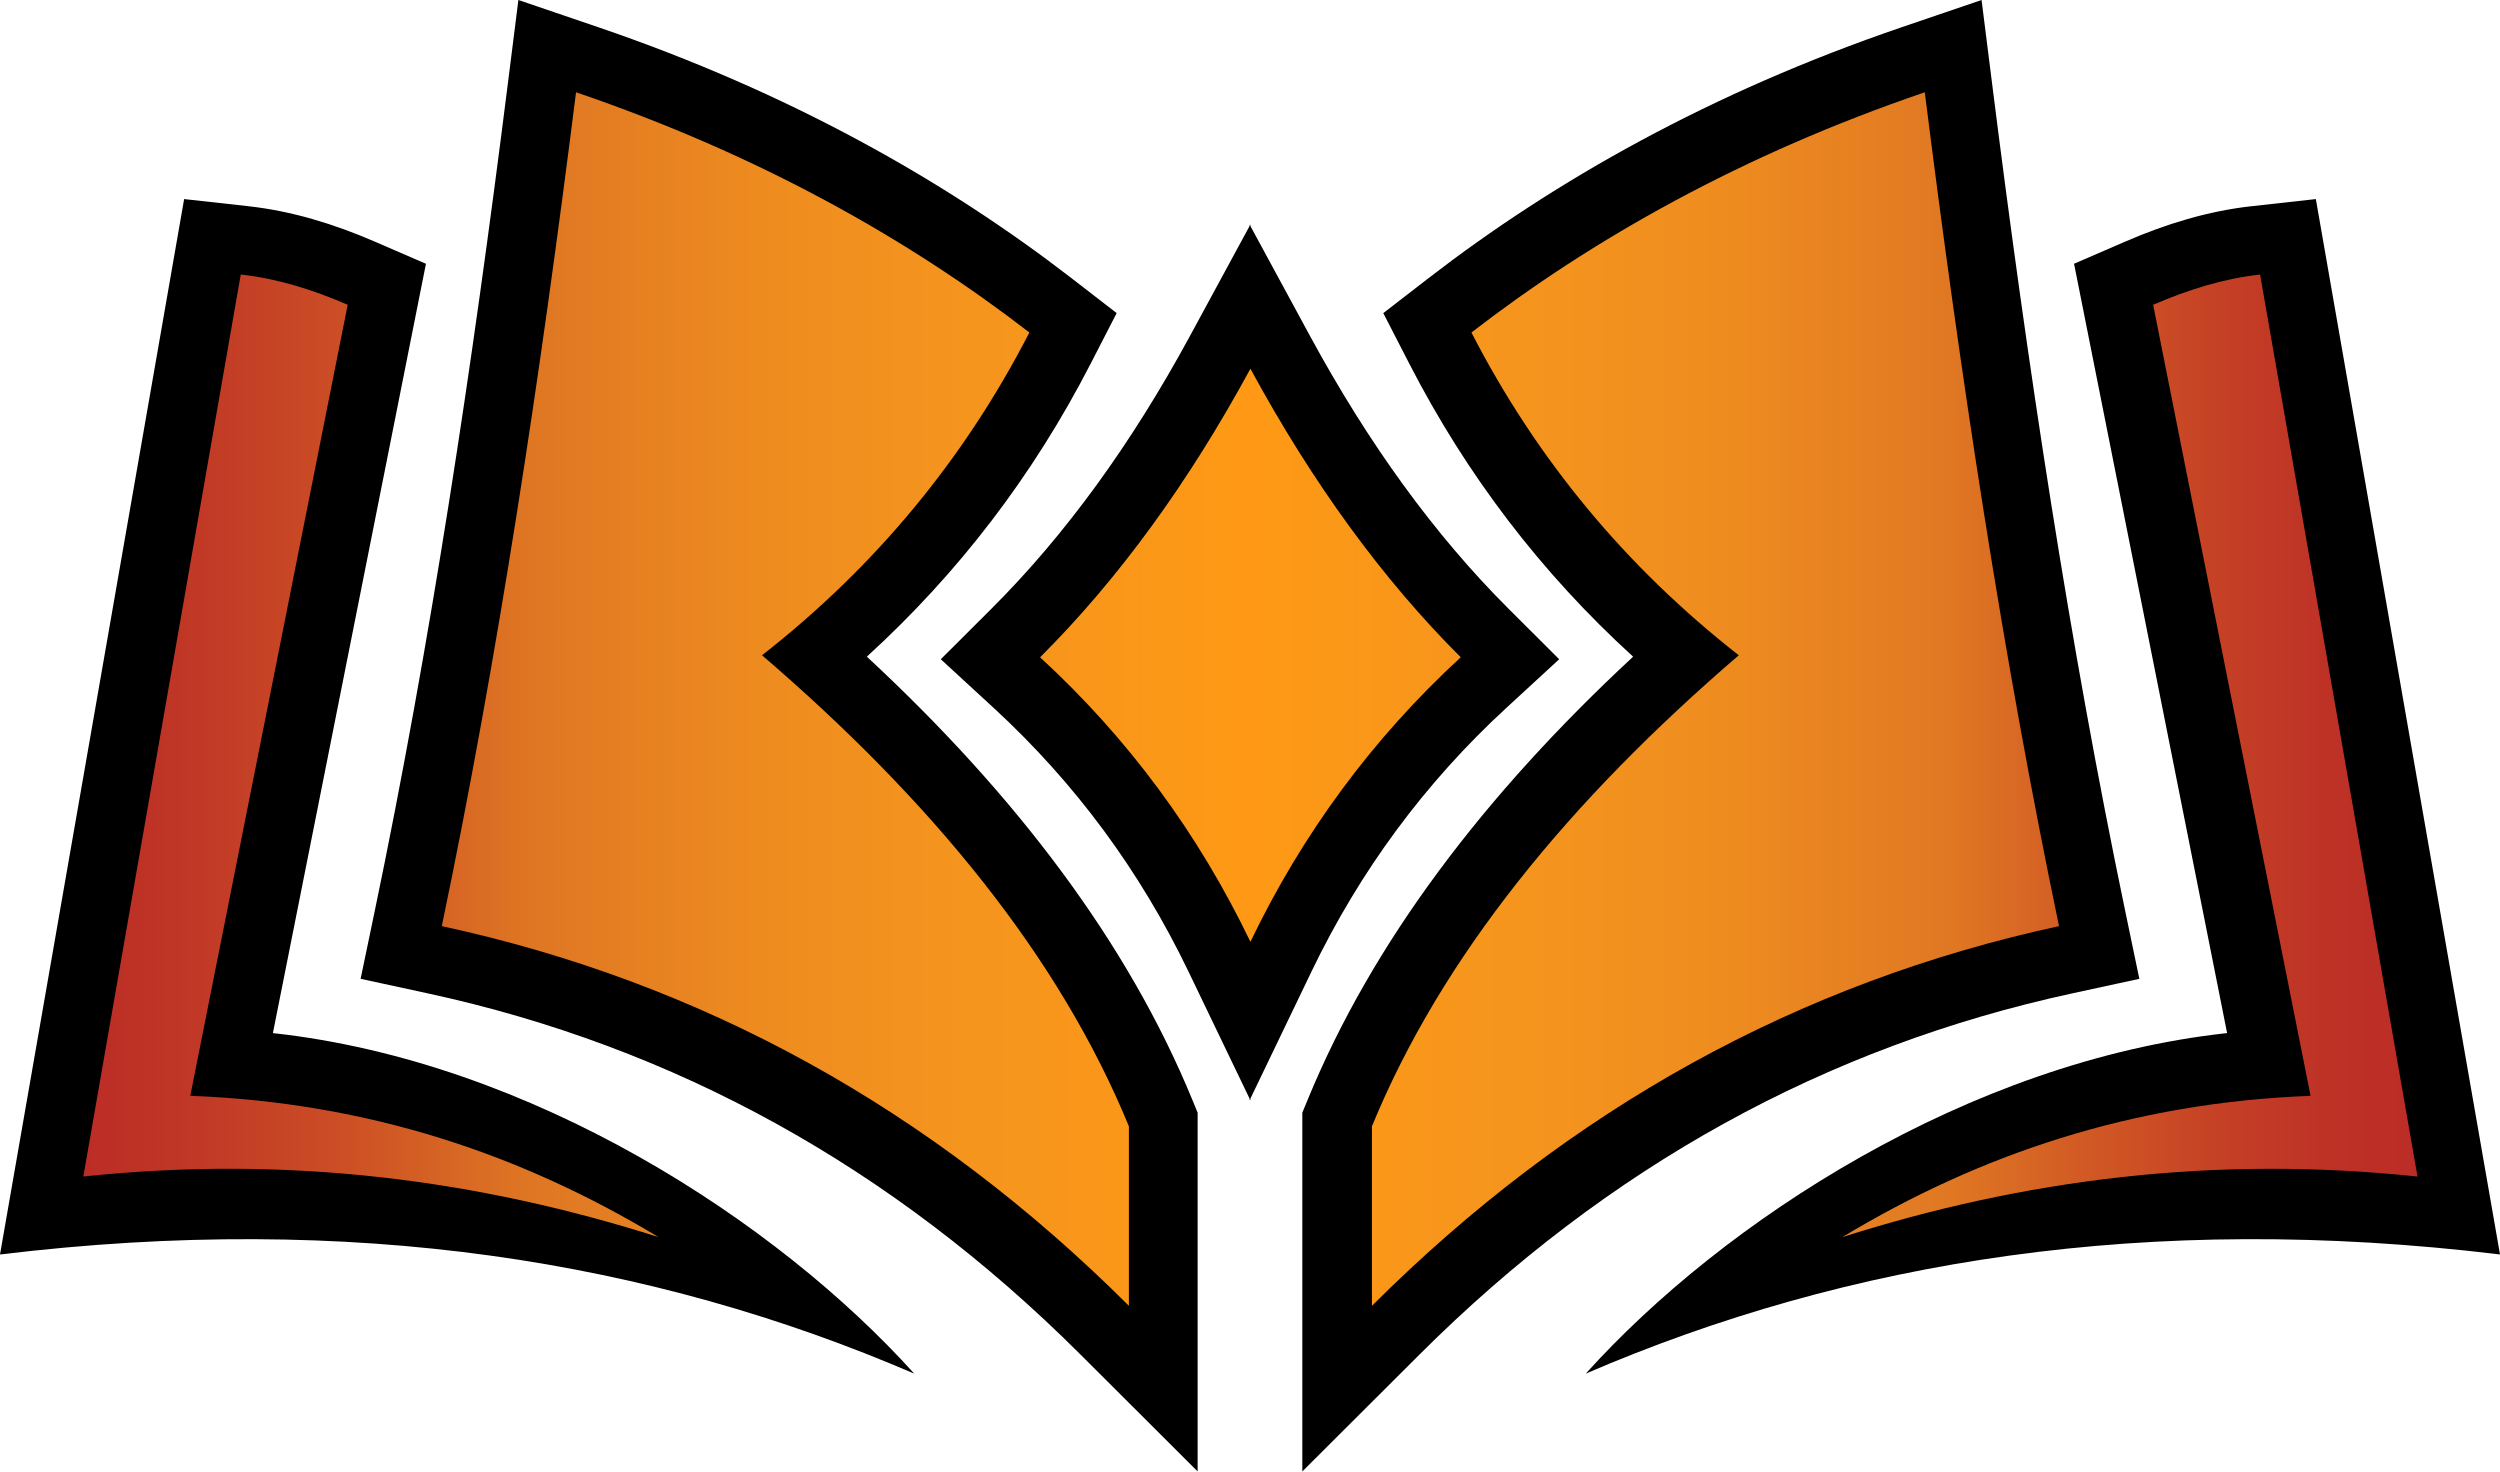
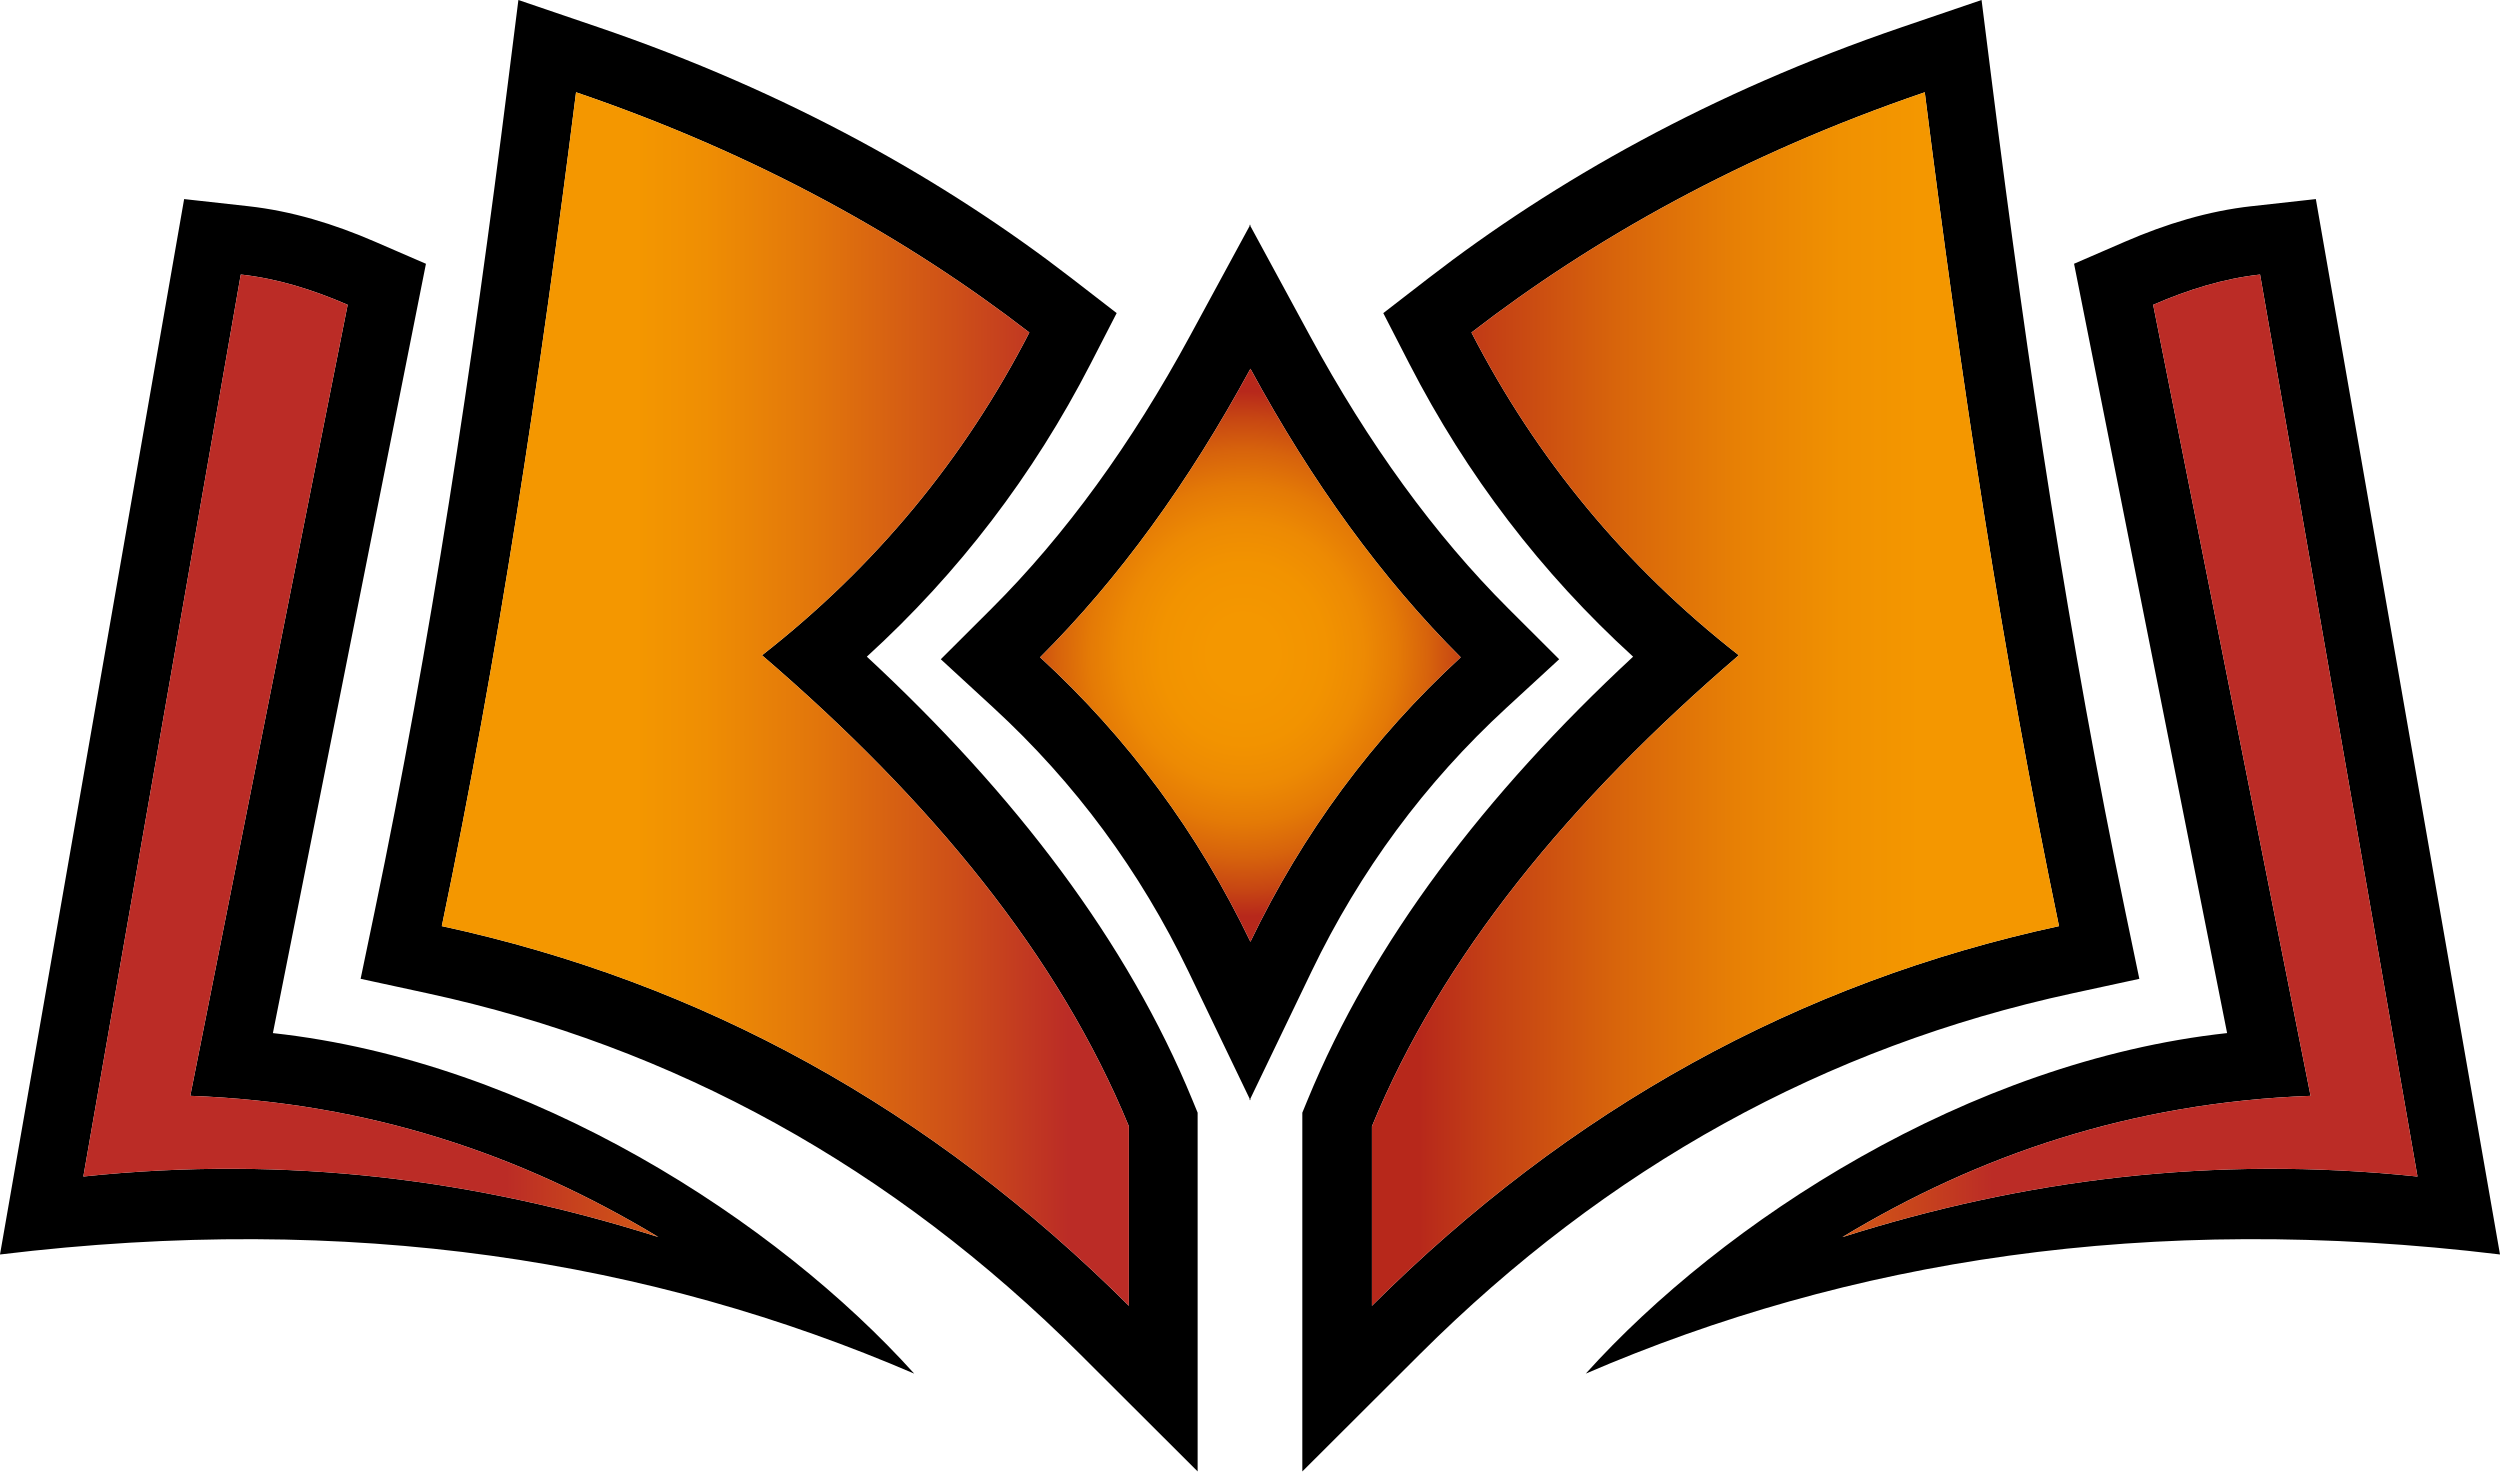
- <svg xmlns="http://www.w3.org/2000/svg" id="Layer_2" data-name="Layer 2" viewBox="0 0 1080.36 635.88" version="1.1" width="1080.36" height="635.88">
-   <defs id="defs16">
-     <style id="style1">
-       .cls-1, .cls-2 {
-         fill-rule: evenodd;
-         stroke-width: 0px;
-       }
- 
-       .cls-2 {
-         fill: url(#linear-gradient);
-       }
-     </style>
-     <linearGradient id="linear-gradient" x1="-419.63" y1="859.88" x2="-418.63" y2="859.88" gradientTransform="matrix(1008.69,0,0,-524.42,423311.13,451238.69)" gradientUnits="userSpaceOnUse">
-       <stop offset="0" stop-color="#bb2c26" id="stop1" />
-       <stop offset=".04" stop-color="#bf3526" id="stop2" />
-       <stop offset=".11" stop-color="#cb4d25" id="stop3" />
-       <stop offset=".19" stop-color="#de7523" id="stop4" />
-       <stop offset=".21" stop-color="#e17a23" id="stop5" />
-       <stop offset=".29" stop-color="#ee8b1f" id="stop6" />
-       <stop offset=".38" stop-color="#f5951e" id="stop7" />
-       <stop offset=".5" stop-color="#ff9915" id="stop8" />
-       <stop offset=".62" stop-color="#f5951e" id="stop9" />
-       <stop offset=".71" stop-color="#ee8b1f" id="stop10" />
-       <stop offset=".79" stop-color="#e17a23" id="stop11" />
-       <stop offset=".8" stop-color="#e07823" id="stop12" />
-       <stop offset=".85" stop-color="#d35d24" id="stop13" />
-       <stop offset=".91" stop-color="#c64225" id="stop14" />
-       <stop offset=".96" stop-color="#be3226" id="stop15" />
-       <stop offset="1" stop-color="#bb2c26" id="stop16" />
+ <svg xmlns="http://www.w3.org/2000/svg" id="Layer_2" width="1080.36" height="635.88" viewBox="0 0 1080.36 635.88">
+   <defs>
+     <style>.cls-1{fill:url(#linear-gradient-3);}.cls-1,.cls-2,.cls-3,.cls-4{fill-rule:evenodd;}.cls-2{fill:url(#linear-gradient-2);}.cls-3{fill:url(#radial-gradient);}.cls-4{fill:url(#linear-gradient);}</style>
+     <radialGradient id="radial-gradient" cx="537.249" cy="282.498" fx="537.249" fy="282.498" r="120.209" gradientTransform="translate(0 -27.52223) scale(1 1.09742)" gradientUnits="userSpaceOnUse">
+       <stop offset=".116" stop-color="#f49700" />
+       <stop offset=".297" stop-color="#f29300" />
+       <stop offset=".433" stop-color="#ed8a03" />
+       <stop offset=".554" stop-color="#e47a06" />
+       <stop offset=".667" stop-color="#d7630c" />
+       <stop offset=".773" stop-color="#c74613" />
+       <stop offset=".86" stop-color="#b7281b" />
+     </radialGradient>
+     <linearGradient id="linear-gradient" x1="190.483" y1="302.09" x2="487.403" y2="302.09" gradientUnits="userSpaceOnUse">
+       <stop offset=".284" stop-color="#f49700" />
+       <stop offset=".385" stop-color="#ef8e03" />
+       <stop offset=".546" stop-color="#e2760b" />
+       <stop offset=".747" stop-color="#ce5018" />
+       <stop offset=".913" stop-color="#bb2c26" />
+     </linearGradient>
+     <linearGradient id="linear-gradient-2" x1="592.433" y1="302.09" x2="889.353" y2="302.09" gradientUnits="userSpaceOnUse">
+       <stop offset=".07" stop-color="#b7281b" />
+       <stop offset=".174" stop-color="#c44015" />
+       <stop offset=".359" stop-color="#d8650b" />
+       <stop offset=".532" stop-color="#e78005" />
+       <stop offset=".684" stop-color="#f09101" />
+       <stop offset=".8" stop-color="#f49700" />
+     </linearGradient>
+     <linearGradient id="linear-gradient-3" x1="38.26" y1="326.615" x2="1041.597" y2="326.615" gradientUnits="userSpaceOnUse">
+       <stop offset=".18" stop-color="#bb2c26" />
+       <stop offset=".21" stop-color="#c7421d" />
+       <stop offset=".259" stop-color="#d76113" />
+       <stop offset=".311" stop-color="#e3780a" />
+       <stop offset=".366" stop-color="#ec8904" />
+       <stop offset=".426" stop-color="#f29301" />
+       <stop offset=".5" stop-color="#f49700" />
+       <stop offset=".574" stop-color="#f29301" />
+       <stop offset=".634" stop-color="#ec8904" />
+       <stop offset=".689" stop-color="#e3780a" />
+       <stop offset=".741" stop-color="#d76113" />
+       <stop offset=".79" stop-color="#c7421d" />
+       <stop offset=".82" stop-color="#bb2c26" />
    </linearGradient>
  </defs>
-   <g id="Layer_1-2" data-name="Layer 1" transform="translate(-0.01)">
-     <g id="g17">
-       <path class="cls-1" d="M 540,474.74 513.61,419.86 C 492.68,376.36 464.64,338.34 429.37,305.88 L 406.57,284.89 428.51,263 c 31.99,-31.93 60.5,-71.29 85.75,-117.84 L 540,97.7 v -0.68 l 0.18,0.35 0.19,-0.35 v 0.68 l 25.74,47.46 c 25.25,46.55 53.76,85.91 85.75,117.84 l 21.94,21.89 -22.8,20.99 c -35.27,32.46 -63.31,70.48 -84.24,113.98 l -26.39,54.88 v 0.77 l -0.19,-0.38 -0.18,0.38 z M 258.54,11.76 c 82.44,28.12 149.99,66.34 204.47,108.42 l 19.56,15.12 -11.3,21.97 c -24.73,48.06 -56.92,90.25 -96.66,126.5 64.26,59.66 112.64,123.29 140.72,191.65 l 2.23,5.42 V 635.87 L 466.88,585.3 C 385.57,504.19 291.43,452.33 184.65,429.23 l -28.8,-6.24 6.01,-28.86 C 186.1,277.91 204.11,158.29 219.47,36.16 L 224.03,0 Z M 107.32,89.11 c 18.76,2.08 36.95,7.63 54.76,15.35 l 22,9.53 -66.14,332.46 C 229.8,458.65 335.88,527.89 395.09,593.61 281.64,544.75 152.21,523.67 0.01,542.12 L 79.58,86.03 107.31,89.11 Z M 821.83,11.76 856.33,0 l 4.56,36.17 c 15.36,122.14 33.37,241.75 57.61,357.97 l 6.01,28.86 -28.8,6.24 C 788.93,452.34 694.79,504.2 613.48,585.31 L 562.8,635.88 V 480.85 l 2.23,-5.42 c 28.08,-68.36 76.46,-131.99 140.72,-191.65 -39.76,-36.25 -71.93,-78.44 -96.66,-126.5 l -11.3,-21.97 19.56,-15.12 C 671.83,78.11 739.38,39.89 821.82,11.77 v 0 z m 151.23,77.35 27.73,-3.08 79.58,456.08 C 928.17,523.67 798.74,544.74 685.29,593.6 744.5,527.89 850.58,458.65 962.44,446.44 l -66.14,-332.46 22,-9.53 c 17.81,-7.72 36,-13.27 54.76,-15.35 v 0 z" id="path16" />
-       <path class="cls-2" d="m 540.37,406.99 c -22.57,-46.92 -52.84,-87.94 -90.89,-122.95 33.88,-33.82 64.15,-75.42 90.89,-124.7 26.74,49.28 57.01,90.89 90.89,124.7 -38.05,35.02 -68.32,76.03 -90.89,122.95 z M 248.95,39.88 c 78.98,26.93 143.71,63.49 195.9,103.81 -28.13,54.65 -66.58,101.2 -115.54,139.48 73.3,62.92 128.41,130.21 158.54,203.56 V 564.3 C 402.33,478.98 303.24,424.52 190.93,400.22 215.33,283.23 233.47,162.82 248.94,39.88 v 0 z m -144.9,78.75 c 15.84,1.75 31.16,6.55 46.21,13.08 L 82.24,473.55 c 77.4,2.9 143.51,25.58 202.31,61.04 C 206.8,509.86 124.63,499.05 36.02,508.43 Z M 831.79,39.88 C 847.26,162.82 865.4,283.23 889.8,400.22 777.49,424.52 678.41,478.98 592.88,564.3 V 486.73 C 623.01,413.39 678.13,346.09 751.42,283.17 702.46,244.89 664.01,198.34 635.88,143.69 688.07,103.37 752.8,66.81 831.78,39.88 v 0 z m 144.9,78.75 68.03,389.81 c -88.61,-9.38 -170.78,1.43 -248.53,26.16 58.8,-35.46 124.91,-58.14 202.31,-61.04 L 930.48,131.72 c 15.05,-6.53 30.37,-11.33 46.21,-13.08 v 0 z" id="path17" style="fill:url(#linear-gradient)" />
-     </g>
+   <g id="m">
+     <path d="M374.6,283.77c39.74-36.25,71.93-78.44,96.66-126.5l11.3-21.97-19.56-15.12c-54.48-42.08-122.03-80.3-204.47-108.42L224.02,0l-4.56,36.16c-15.36,122.13-33.37,241.75-57.61,357.97l-6.01,28.86,28.8,6.24c106.78,23.1,200.92,74.96,282.23,156.07l50.68,50.57v-155.03l-2.23-5.42c-28.08-68.36-76.46-131.99-140.72-191.65ZM487.84,564.3c-85.52-85.32-184.61-139.78-296.92-164.08,24.4-116.99,42.54-237.4,58.01-360.34h.01c78.98,26.93,143.71,63.49,195.9,103.81-28.13,54.65-66.58,101.2-115.54,139.48,73.3,62.92,128.41,130.21,158.54,203.56v77.57ZM650.99,305.88l22.8-20.99-21.94-21.89c-31.99-31.93-60.5-71.29-85.75-117.84l-25.74-47.46v-.68l-.19.35-.18-.35v.68l-25.74,47.46c-25.25,46.55-53.76,85.91-85.75,117.84l-21.94,21.89,22.8,20.99c35.27,32.46,63.31,70.48,84.24,113.98l26.39,54.88v.77l.18-.38.19.38v-.77l26.39-54.88c20.93-43.5,48.97-81.52,84.24-113.98ZM449.47,284.04c33.88-33.82,64.15-75.42,90.89-124.7,26.74,49.28,57.01,90.89,90.89,124.7-38.05,35.02-68.32,76.03-90.89,122.95-22.57-46.92-52.84-87.94-90.89-122.95ZM117.93,446.45L184.07,113.99l-22-9.53c-17.81-7.72-36-13.27-54.76-15.35h-.01l-27.73-3.08L0,542.12c152.2-18.45,281.63,2.63,395.08,51.49-59.21-65.72-165.29-134.96-277.15-147.16ZM36.01,508.43L104.04,118.63c15.84,1.75,31.16,6.55,46.21,13.08l-68.02,341.84c77.4,2.9,143.51,25.58,202.31,61.04-77.75-24.73-159.92-35.54-248.53-26.16ZM1000.78,86.03l-27.73,3.08v-.01c-18.76,2.08-36.95,7.63-54.76,15.35l-22,9.53,66.14,332.46c-111.86,12.21-217.94,81.45-277.15,147.16,113.45-48.86,242.88-69.93,395.08-51.49l-79.58-456.08ZM796.18,534.6c58.8-35.46,124.91-58.14,202.31-61.04l-68.02-341.84c15.05-6.53,30.37-11.33,46.21-13.08l-0-.01,68.03,389.81c-88.61-9.38-170.78,1.43-248.53,26.16ZM924.5,423l-6.01-28.86c-24.24-116.22-42.25-235.83-57.61-357.97l-4.56-36.17-34.5,11.76-.01.01c-82.44,28.12-149.99,66.34-204.47,108.42l-19.56,15.12,11.3,21.97c24.73,48.06,56.9,90.25,96.66,126.5-64.26,59.66-112.64,123.29-140.72,191.65l-2.23,5.42v155.03l50.68-50.57c81.31-81.11,175.45-132.97,282.23-156.07l28.8-6.24ZM592.87,564.3v-77.57c30.13-73.34,85.25-140.64,158.54-203.56-48.96-38.28-87.41-84.83-115.54-139.48,52.19-40.32,116.92-76.88,195.9-103.81h.01c15.47,122.94,33.61,243.35,58.01,360.34-112.31,24.3-211.39,78.76-296.92,164.08Z" />
+     <path class="cls-3" d="M540.36,406.99c-22.57-46.92-52.84-87.94-90.89-122.95,33.88-33.82,64.15-75.42,90.89-124.7,26.74,49.28,57.01,90.89,90.89,124.7-38.05,35.02-68.32,76.03-90.89,122.95Z" />
+     <path class="cls-4" d="M248.94,39.88c78.98,26.93,143.71,63.49,195.9,103.81-28.13,54.65-66.58,101.2-115.54,139.48,73.3,62.92,128.41,130.21,158.54,203.56v77.57c-85.52-85.32-184.61-139.78-296.92-164.08,24.4-116.99,42.54-237.4,58.01-360.34h.01Z" />
+     <path class="cls-2" d="M831.78,39.88c15.47,122.94,33.61,243.35,58.01,360.34-112.31,24.3-211.39,78.76-296.92,164.08v-77.57c30.13-73.34,85.25-140.64,158.54-203.56-48.96-38.28-87.41-84.83-115.54-139.48,52.19-40.32,116.92-76.88,195.9-103.81h.01Z" />
+     <path class="cls-1" d="M104.04,118.63c15.84,1.75,31.16,6.55,46.21,13.08l-68.02,341.84c77.4,2.9,143.51,25.58,202.31,61.04-77.75-24.73-159.92-35.54-248.53-26.16L104.04,118.63ZM976.68,118.63l68.03,389.81c-88.61-9.38-170.78,1.43-248.53,26.16,58.8-35.46,124.91-58.14,202.31-61.04l-68.02-341.84c15.05-6.53,30.37-11.33,46.21-13.08h0l-0-.01Z" />
  </g>
</svg>
